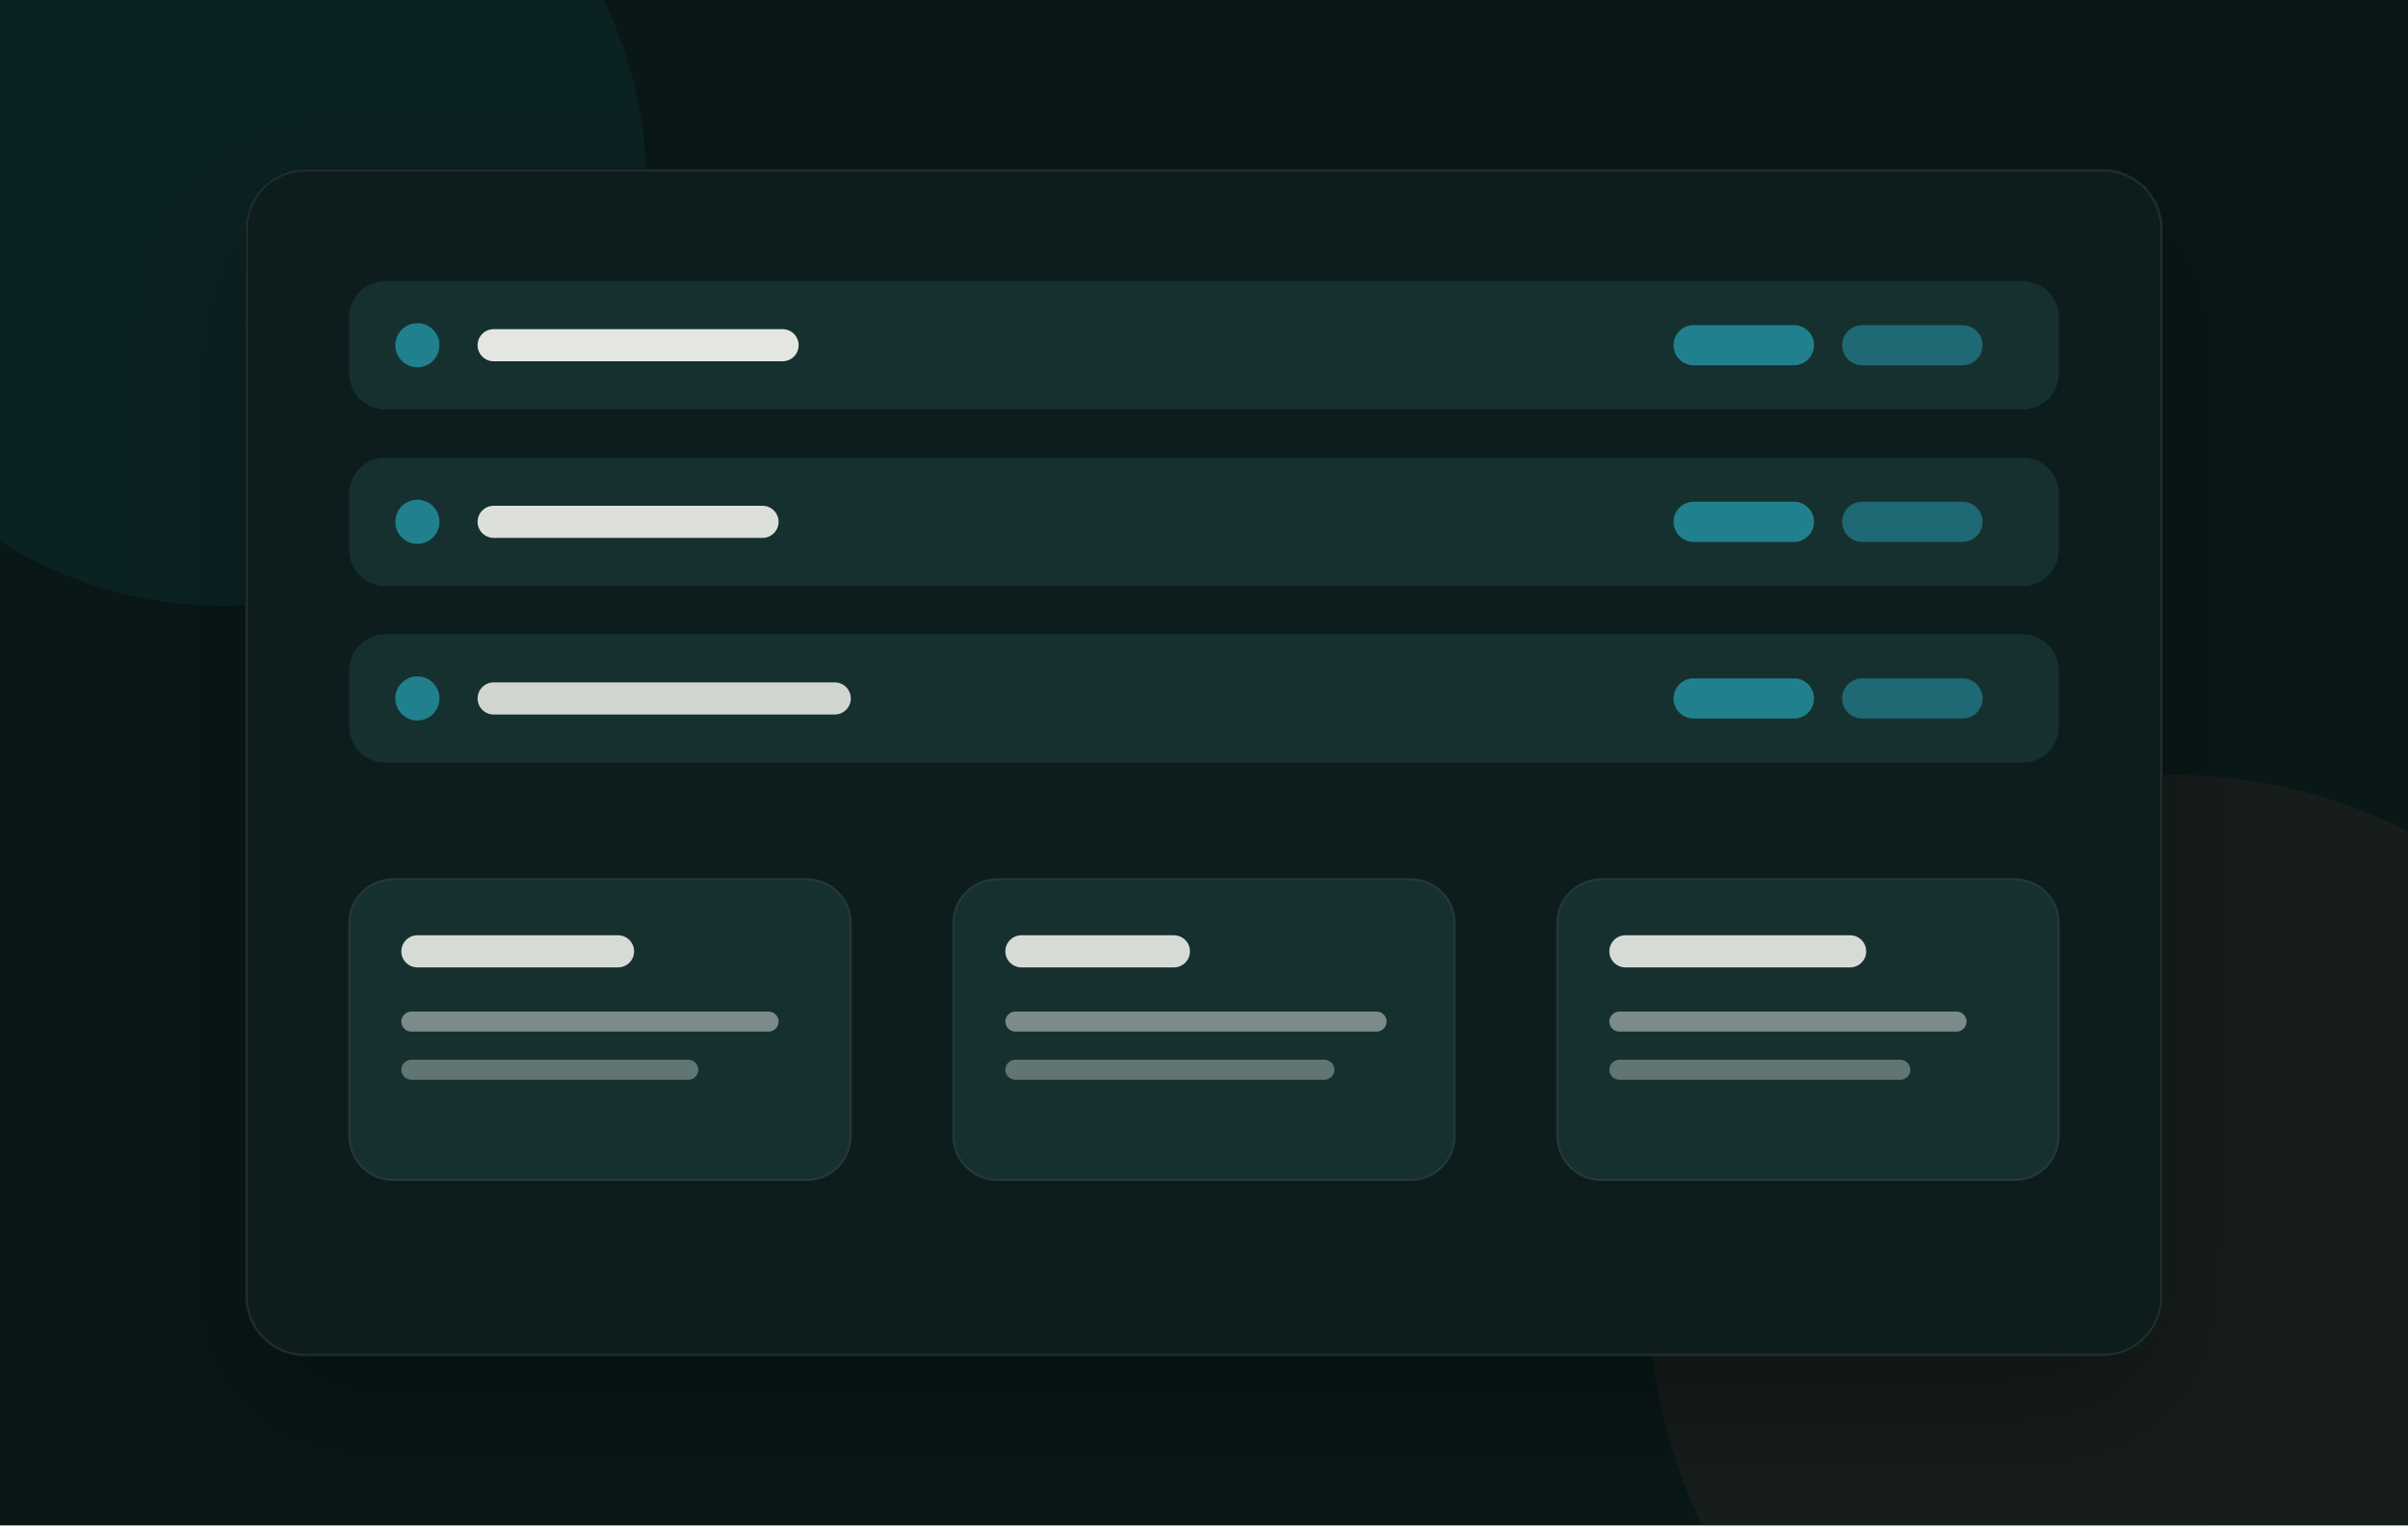
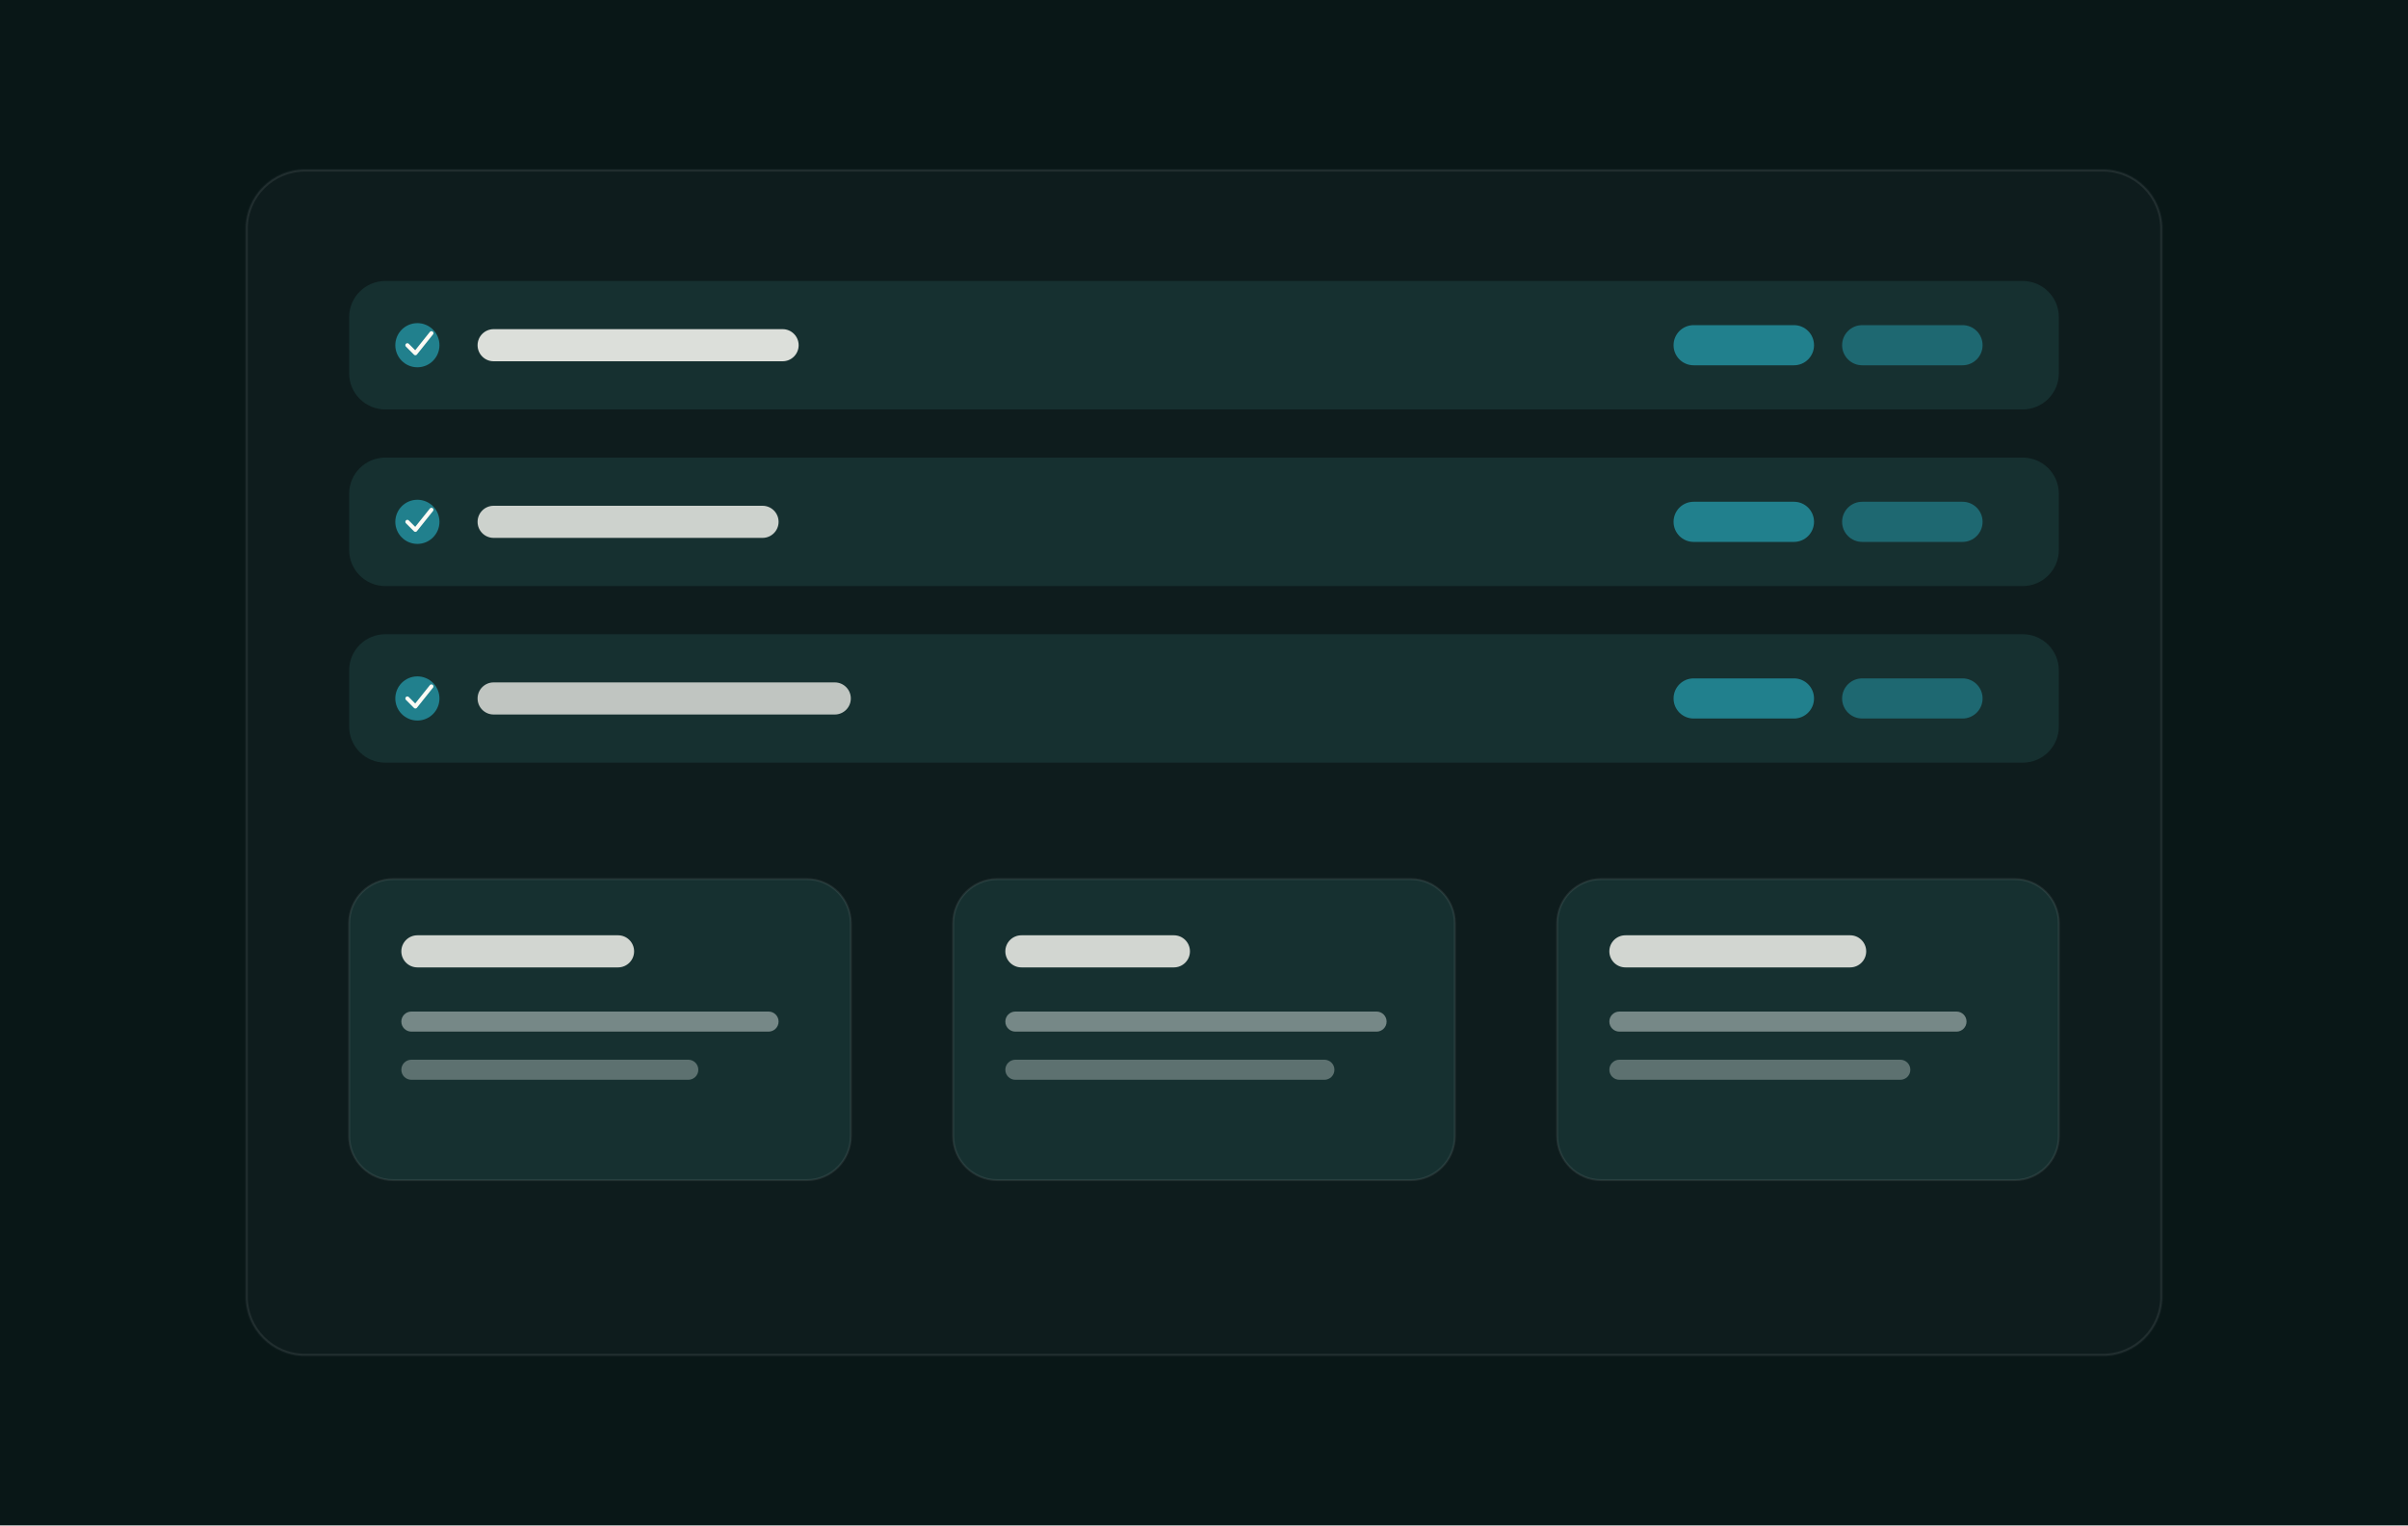
<svg xmlns="http://www.w3.org/2000/svg" viewBox="0 0 1200 760" role="img" aria-labelledby="title desc">
-   <defs>
-     <filter id="shadow" x="-20%" y="-20%" width="140%" height="140%">
-       <feDropShadow dx="0" dy="26" stdDeviation="34" flood-color="#000" flood-opacity=".3" />
-     </filter>
-   </defs>
  <rect width="1200" height="760" fill="#091717" />
-   <circle cx="112" cy="92" r="210" fill="#21808d" opacity=".1" />
-   <circle cx="1082" cy="646" r="260" fill="#d97757" opacity=".07" />
-   <g filter="url(#shadow)">
-     <rect x="122" y="84" width="956" height="592" rx="30" fill="#0e1c1d" />
-     <rect x="123" y="85" width="954" height="590" rx="29" fill="none" stroke="#ffffff" opacity=".08" />
-   </g>
+   <rect x="122" y="84" width="956" height="592" rx="30" fill="#0e1c1d" />
+   <rect x="123" y="85" width="954" height="590" rx="29" fill="none" stroke="#ffffff" stroke-opacity=".08" />
  <g transform="translate(174 140)">
    <rect width="852" height="64" rx="18" fill="#163030" />
    <circle cx="34" cy="32" r="11" fill="#21808d" />
-     <rect x="64" y="24" width="160" height="16" rx="8" fill="#fbfaf4" opacity=".9" />
+     <path d="M29 32l4 4 8-10" fill="none" stroke="#fbfaf4" stroke-width="2" stroke-linecap="round" stroke-linejoin="round" />
+     <rect x="64" y="24" width="160" height="16" rx="8" fill="#fbfaf4" opacity=".86" />
    <rect x="660" y="22" width="70" height="20" rx="10" fill="#21808d" />
-     <rect x="744" y="22" width="70" height="20" rx="10" fill="#21808d" opacity=".72" />
+     <rect x="744" y="22" width="70" height="20" rx="10" fill="#21808d" opacity=".7" />
  </g>
  <g transform="translate(174 228)">
    <rect width="852" height="64" rx="18" fill="#163030" />
    <circle cx="34" cy="32" r="11" fill="#21808d" />
-     <rect x="64" y="24" width="150" height="16" rx="8" fill="#fbfaf4" opacity=".86" />
+     <path d="M29 32l4 4 8-10" fill="none" stroke="#fbfaf4" stroke-width="2" stroke-linecap="round" stroke-linejoin="round" />
+     <rect x="64" y="24" width="150" height="16" rx="8" fill="#fbfaf4" opacity=".8" />
    <rect x="660" y="22" width="70" height="20" rx="10" fill="#21808d" />
-     <rect x="744" y="22" width="70" height="20" rx="10" fill="#21808d" opacity=".72" />
+     <rect x="744" y="22" width="70" height="20" rx="10" fill="#21808d" opacity=".7" />
  </g>
  <g transform="translate(174 316)">
    <rect width="852" height="64" rx="18" fill="#163030" />
    <circle cx="34" cy="32" r="11" fill="#21808d" />
-     <rect x="64" y="24" width="186" height="16" rx="8" fill="#fbfaf4" opacity=".82" />
+     <path d="M29 32l4 4 8-10" fill="none" stroke="#fbfaf4" stroke-width="2" stroke-linecap="round" stroke-linejoin="round" />
+     <rect x="64" y="24" width="186" height="16" rx="8" fill="#fbfaf4" opacity=".74" />
    <rect x="660" y="22" width="70" height="20" rx="10" fill="#21808d" />
-     <rect x="744" y="22" width="70" height="20" rx="10" fill="#21808d" opacity=".72" />
+     <rect x="744" y="22" width="70" height="20" rx="10" fill="#21808d" opacity=".7" />
  </g>
  <g transform="translate(174 438)">
    <rect width="250" height="150" rx="22" fill="#163030" stroke="#ffffff" stroke-opacity=".08" />
-     <rect x="26" y="28" width="116" height="16" rx="8" fill="#fbfaf4" opacity=".84" />
-     <rect x="26" y="66" width="188" height="10" rx="5" fill="#c8d3d0" opacity=".56" />
-     <rect x="26" y="90" width="148" height="10" rx="5" fill="#c8d3d0" opacity=".42" />
+     <rect x="26" y="28" width="116" height="16" rx="8" fill="#fbfaf4" opacity=".82" />
+     <rect x="26" y="66" width="188" height="10" rx="5" fill="#c8d3d0" opacity=".54" />
+     <rect x="26" y="90" width="148" height="10" rx="5" fill="#c8d3d0" opacity=".4" />
  </g>
  <g transform="translate(475 438)">
    <rect width="250" height="150" rx="22" fill="#163030" stroke="#ffffff" stroke-opacity=".08" />
-     <rect x="26" y="28" width="92" height="16" rx="8" fill="#fbfaf4" opacity=".84" />
-     <rect x="26" y="66" width="190" height="10" rx="5" fill="#c8d3d0" opacity=".56" />
-     <rect x="26" y="90" width="164" height="10" rx="5" fill="#c8d3d0" opacity=".42" />
+     <rect x="26" y="28" width="92" height="16" rx="8" fill="#fbfaf4" opacity=".82" />
+     <rect x="26" y="66" width="190" height="10" rx="5" fill="#c8d3d0" opacity=".54" />
+     <rect x="26" y="90" width="164" height="10" rx="5" fill="#c8d3d0" opacity=".4" />
  </g>
  <g transform="translate(776 438)">
    <rect width="250" height="150" rx="22" fill="#163030" stroke="#ffffff" stroke-opacity=".08" />
-     <rect x="26" y="28" width="128" height="16" rx="8" fill="#fbfaf4" opacity=".84" />
-     <rect x="26" y="66" width="178" height="10" rx="5" fill="#c8d3d0" opacity=".56" />
-     <rect x="26" y="90" width="150" height="10" rx="5" fill="#c8d3d0" opacity=".42" />
+     <rect x="26" y="28" width="128" height="16" rx="8" fill="#fbfaf4" opacity=".82" />
+     <rect x="26" y="66" width="178" height="10" rx="5" fill="#c8d3d0" opacity=".54" />
+     <rect x="26" y="90" width="150" height="10" rx="5" fill="#c8d3d0" opacity=".4" />
  </g>
</svg>
